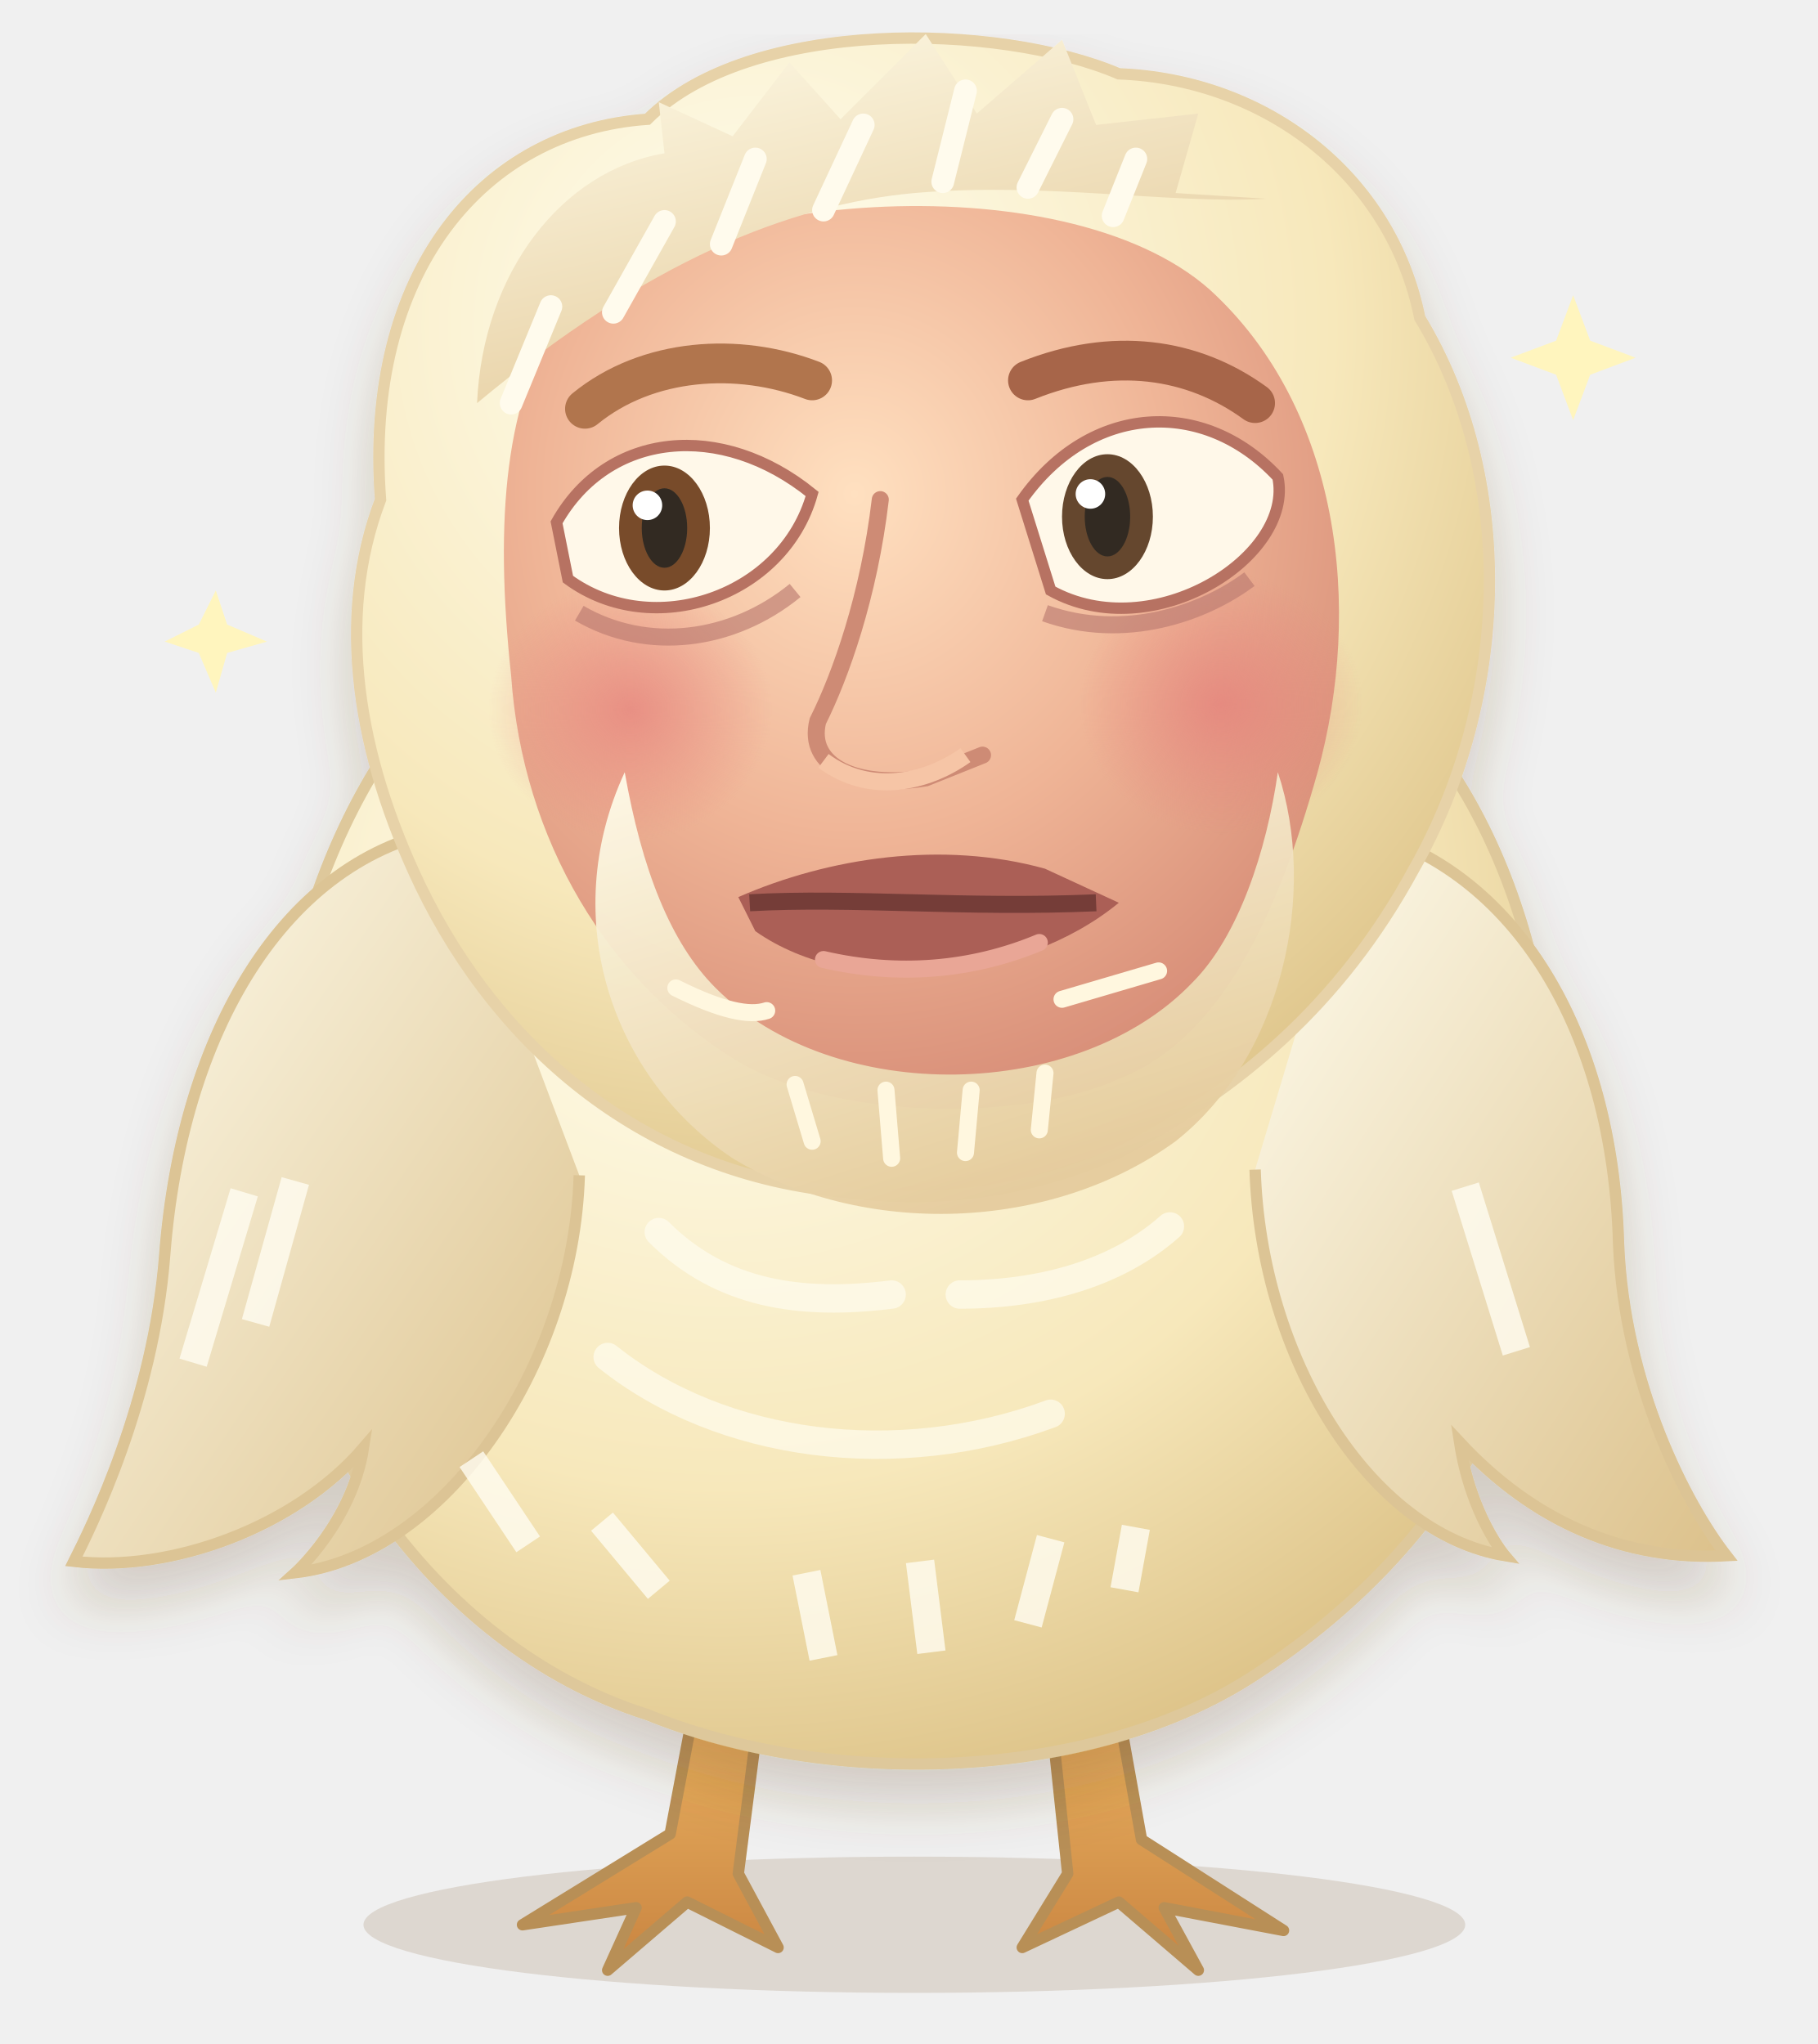
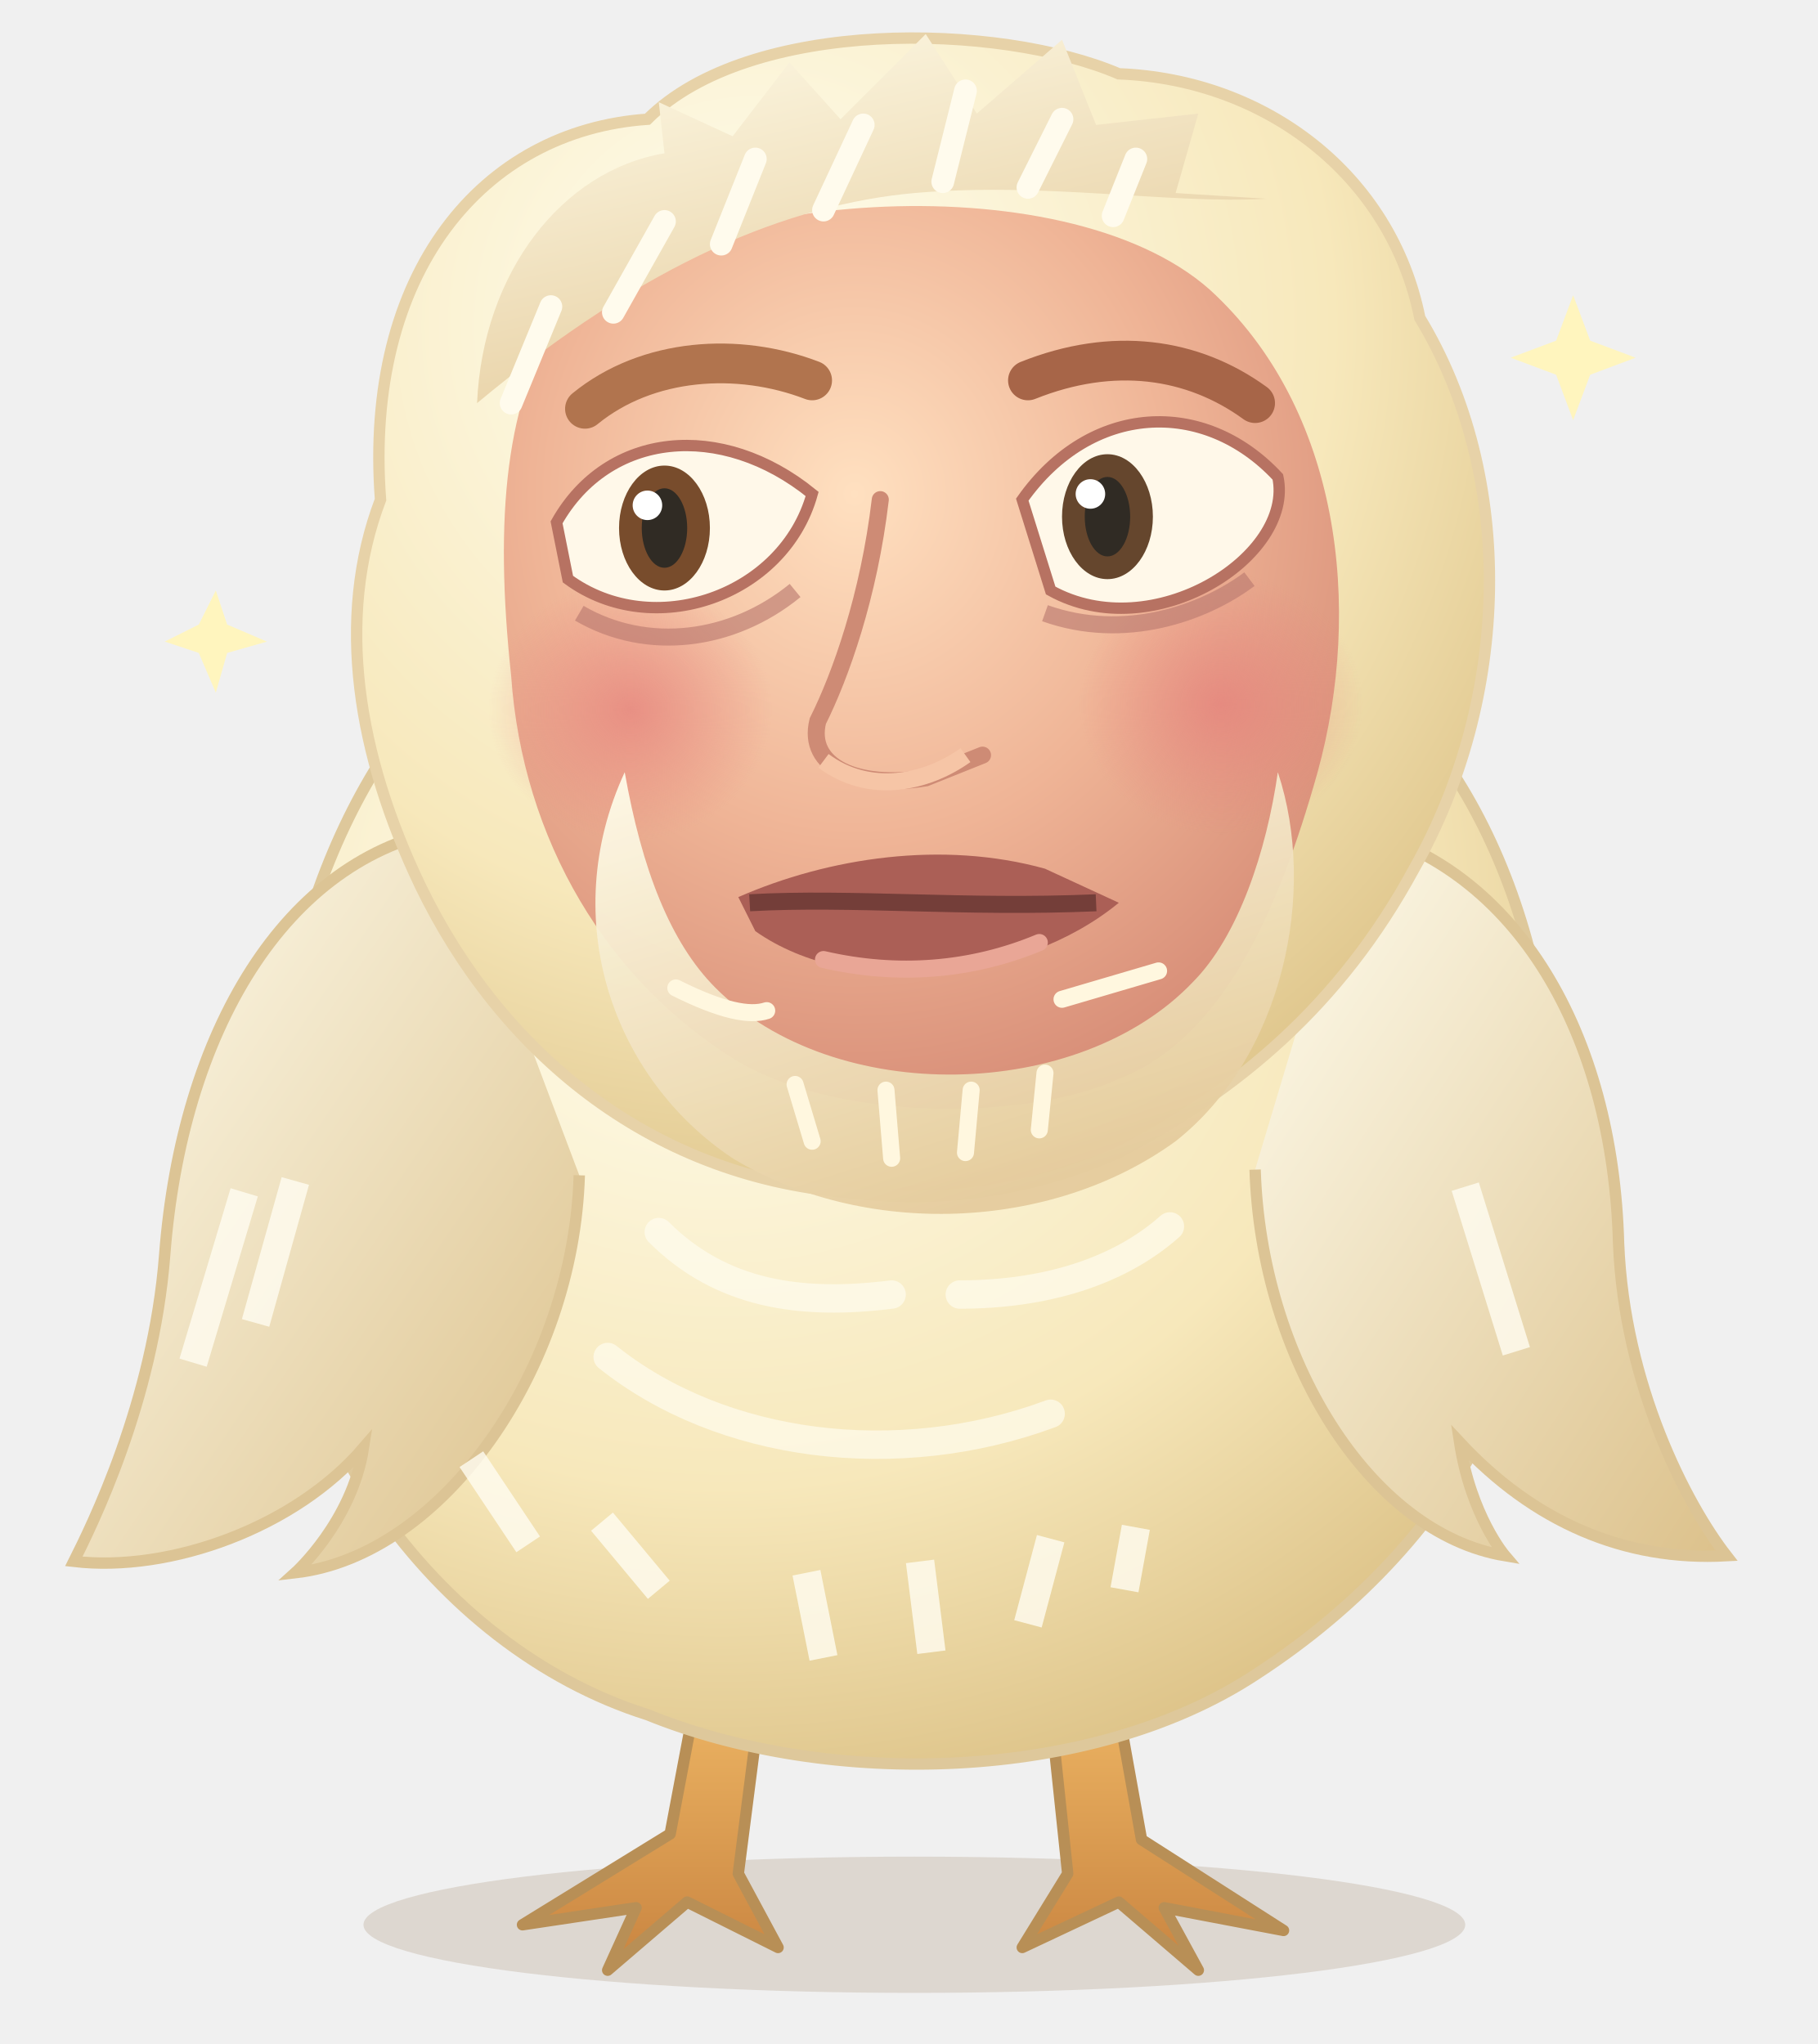
<svg xmlns="http://www.w3.org/2000/svg" viewBox="0 0 320 360" role="img" aria-label="Мёд по телу: пушистый цыплёнок с человеческим лицом">
  <defs>
    <radialGradient id="feathers" cx="35%" cy="25%" r="85%">
      <stop stop-color="#fffef0" />
      <stop offset=".6" stop-color="#f7e8bb" />
      <stop offset="1" stop-color="#d9bd80" />
    </radialGradient>
    <radialGradient id="skin" cx="42%" cy="32%" r="70%">
      <stop stop-color="#ffe0c0" />
      <stop offset=".55" stop-color="#efb496" />
      <stop offset="1" stop-color="#d78d77" />
    </radialGradient>
    <radialGradient id="cheek">
      <stop stop-color="#e57f7b" stop-opacity=".7" />
      <stop offset="1" stop-color="#e57f7b" stop-opacity="0" />
    </radialGradient>
    <linearGradient id="wing" x2="1" y2="1">
      <stop stop-color="#fffdef" />
      <stop offset="1" stop-color="#dcc18b" />
    </linearGradient>
    <linearGradient id="feet" x2="0" y2="1">
      <stop stop-color="#f7c36e" />
      <stop offset="1" stop-color="#c98440" />
    </linearGradient>
    <linearGradient id="hair" x2=".5" y2="1">
      <stop stop-color="#fffcea" />
      <stop offset="1" stop-color="#e5cc9d" />
    </linearGradient>
-     <filter id="shadow" x="-30%" y="-20%" width="160%" height="160%">
-       <feDropShadow dx="0" dy="6" stdDeviation="5" flood-color="#6b4925" flood-opacity=".22" />
-     </filter>
  </defs>
  <ellipse cx="161" cy="339" rx="97" ry="12" fill="#795327" opacity=".16" />
  <g stroke="#b88f56" stroke-width="2" stroke-linecap="round" stroke-linejoin="round">
    <path d="m125 286-7 37-26 16 20-3-5 11 14-12 16 8-7-13 5-39M194 285l7 39 25 16-21-4 6 11-14-12-17 8 8-13-4-38" fill="url(#feet)" />
  </g>
-   <g filter="url(#shadow)">
+   <g>
    <path d="M86 113c-23 17-39 54-38 96 0 40 28 81 66 93 32 13 78 12 107-7 37-24 57-62 52-107-4-39-23-69-49-79Z" fill="url(#feathers)" stroke="#dec89b" stroke-width="2" />
    <path d="M79 146c-29 5-47 36-50 75-2 26-13 48-16 54 17 2 39-6 51-20-2 13-12 22-12 22 26-3 49-36 50-70" fill="url(#wing)" stroke="#dcc495" stroke-width="2" />
    <path d="M239 146c28 7 45 36 46 73 1 25 12 46 19 55-18 1-34-6-47-20 2 13 8 20 8 20-24-4-43-35-44-68" fill="url(#wing)" stroke="#dcc495" stroke-width="2" />
    <g fill="none" stroke="#fffdf1" stroke-width="5" opacity=".8">
      <path d="m43 210-9 30m18-32-7 25m213-24 9 29M83 257l10 15m13-4 10 12m26-3 3 15m17-17 2 16m21-20-4 15m19-17-2 11" />
    </g>
    <path d="M67 88c-3-40 18-65 47-67 18-18 62-17 83-8 26 1 48 18 53 43 17 28 16 67-1 97-13 24-31 39-52 50-16 7-32 9-48 7-35-3-61-25-75-54-11-23-15-47-7-68Z" fill="url(#feathers)" stroke="#e7d2a8" stroke-width="2" />
    <path d="M99 55c20-21 88-27 114-4 23 21 27 56 19 85-7 25-17 47-35 54-15 7-48 8-67-3-23-14-38-39-40-68-3-28-1-49 9-64Z" fill="url(#skin)" />
    <ellipse cx="111" cy="125" rx="25" ry="23" fill="url(#cheek)" />
    <ellipse cx="215" cy="124" rx="25" ry="23" fill="url(#cheek)" />
    <path d="M103 72c11-9 27-10 40-5" stroke="#b1744e" stroke-width="7" stroke-linecap="round" fill="none" />
    <path d="M181 67c15-6 29-4 40 4" stroke="#a76548" stroke-width="7" stroke-linecap="round" fill="none" />
    <path d="M98 92c9-16 29-18 45-5-5 18-28 26-43 15Z" fill="#fff8e9" stroke="#b77262" stroke-width="2" />
    <path d="M180 88c12-17 32-18 45-4 3 14-22 30-40 20Z" fill="#fff8e9" stroke="#b77262" stroke-width="2" />
    <ellipse cx="117" cy="93" rx="8" ry="11" fill="#784c2c" />
    <ellipse cx="195" cy="91" rx="8" ry="11" fill="#65462d" />
    <ellipse cx="117" cy="93" rx="4" ry="7" fill="#302b24" />
    <ellipse cx="195" cy="91" rx="4" ry="7" fill="#302b24" />
    <circle cx="114" cy="89" r="2.6" fill="#fff" />
    <circle cx="192" cy="87" r="2.6" fill="#fff" />
    <path d="M102 108c12 7 27 5 38-4m44 4c14 5 28 0 36-6" fill="none" stroke="#bc7b70" stroke-width="3" opacity=".65" />
    <path d="M155 88c-2 17-7 31-11 39-2 8 7 12 19 10l10-4" fill="none" stroke="#ce8b75" stroke-width="3" stroke-linecap="round" />
    <path d="M145 134c8 6 18 4 25-1" fill="none" stroke="#f6c5a6" stroke-width="3" />
    <path d="M130 158c16-7 36-10 54-5l13 6c-17 14-47 17-64 5Z" fill="#ab5f56" />
    <path d="M132 159c18-1 38 1 61 0" fill="none" stroke="#743e39" stroke-width="3" />
    <path d="M145 169c13 3 26 2 38-3" fill="none" stroke="#e9a696" stroke-width="3" stroke-linecap="round" />
    <path d="M110 136c3 17 8 30 16 38 21 21 64 20 84-1 8-8 13-23 15-37 7 21 1 50-18 65-22 16-55 17-78 3-21-14-31-42-19-68Z" fill="url(#hair)" opacity=".95" />
    <path d="M119 174c8 4 13 5 16 4m52-2 17-5m-64 20 3 10m13-9 1 12m14-12-1 11m14-14-1 10" stroke="#fff7df" stroke-width="3" stroke-linecap="round" fill="none" />
    <path d="M84 71c1-23 15-41 33-44l-1-9 13 6 10-13 9 10 15-15 9 14 15-13 6 15 18-2-4 14 16 1c-17 1-39-3-62-1-22 2-47 12-77 37Z" fill="url(#hair)" />
    <path d="m90 71 7-17m11 1 9-16m10 4 6-15m12 9 7-15m14 10 4-16m11 17 6-12m9 17 4-10" fill="none" stroke="#fffbed" stroke-width="4" stroke-linecap="round" />
    <path d="M116 217c11 11 25 13 41 11m12 0c15 0 28-4 37-12m-99 23c20 16 51 20 78 10" fill="none" stroke="#fffdf1" stroke-width="5" stroke-linecap="round" opacity=".65" />
  </g>
  <g fill="#fff5be">
    <path d="m277 52 3 8 8 3-8 3-3 8-3-8-8-3 8-3Z" />
    <path d="m38 104 2 6 7 3-7 2-2 7-3-7-6-2 6-3Z" />
  </g>
</svg>
